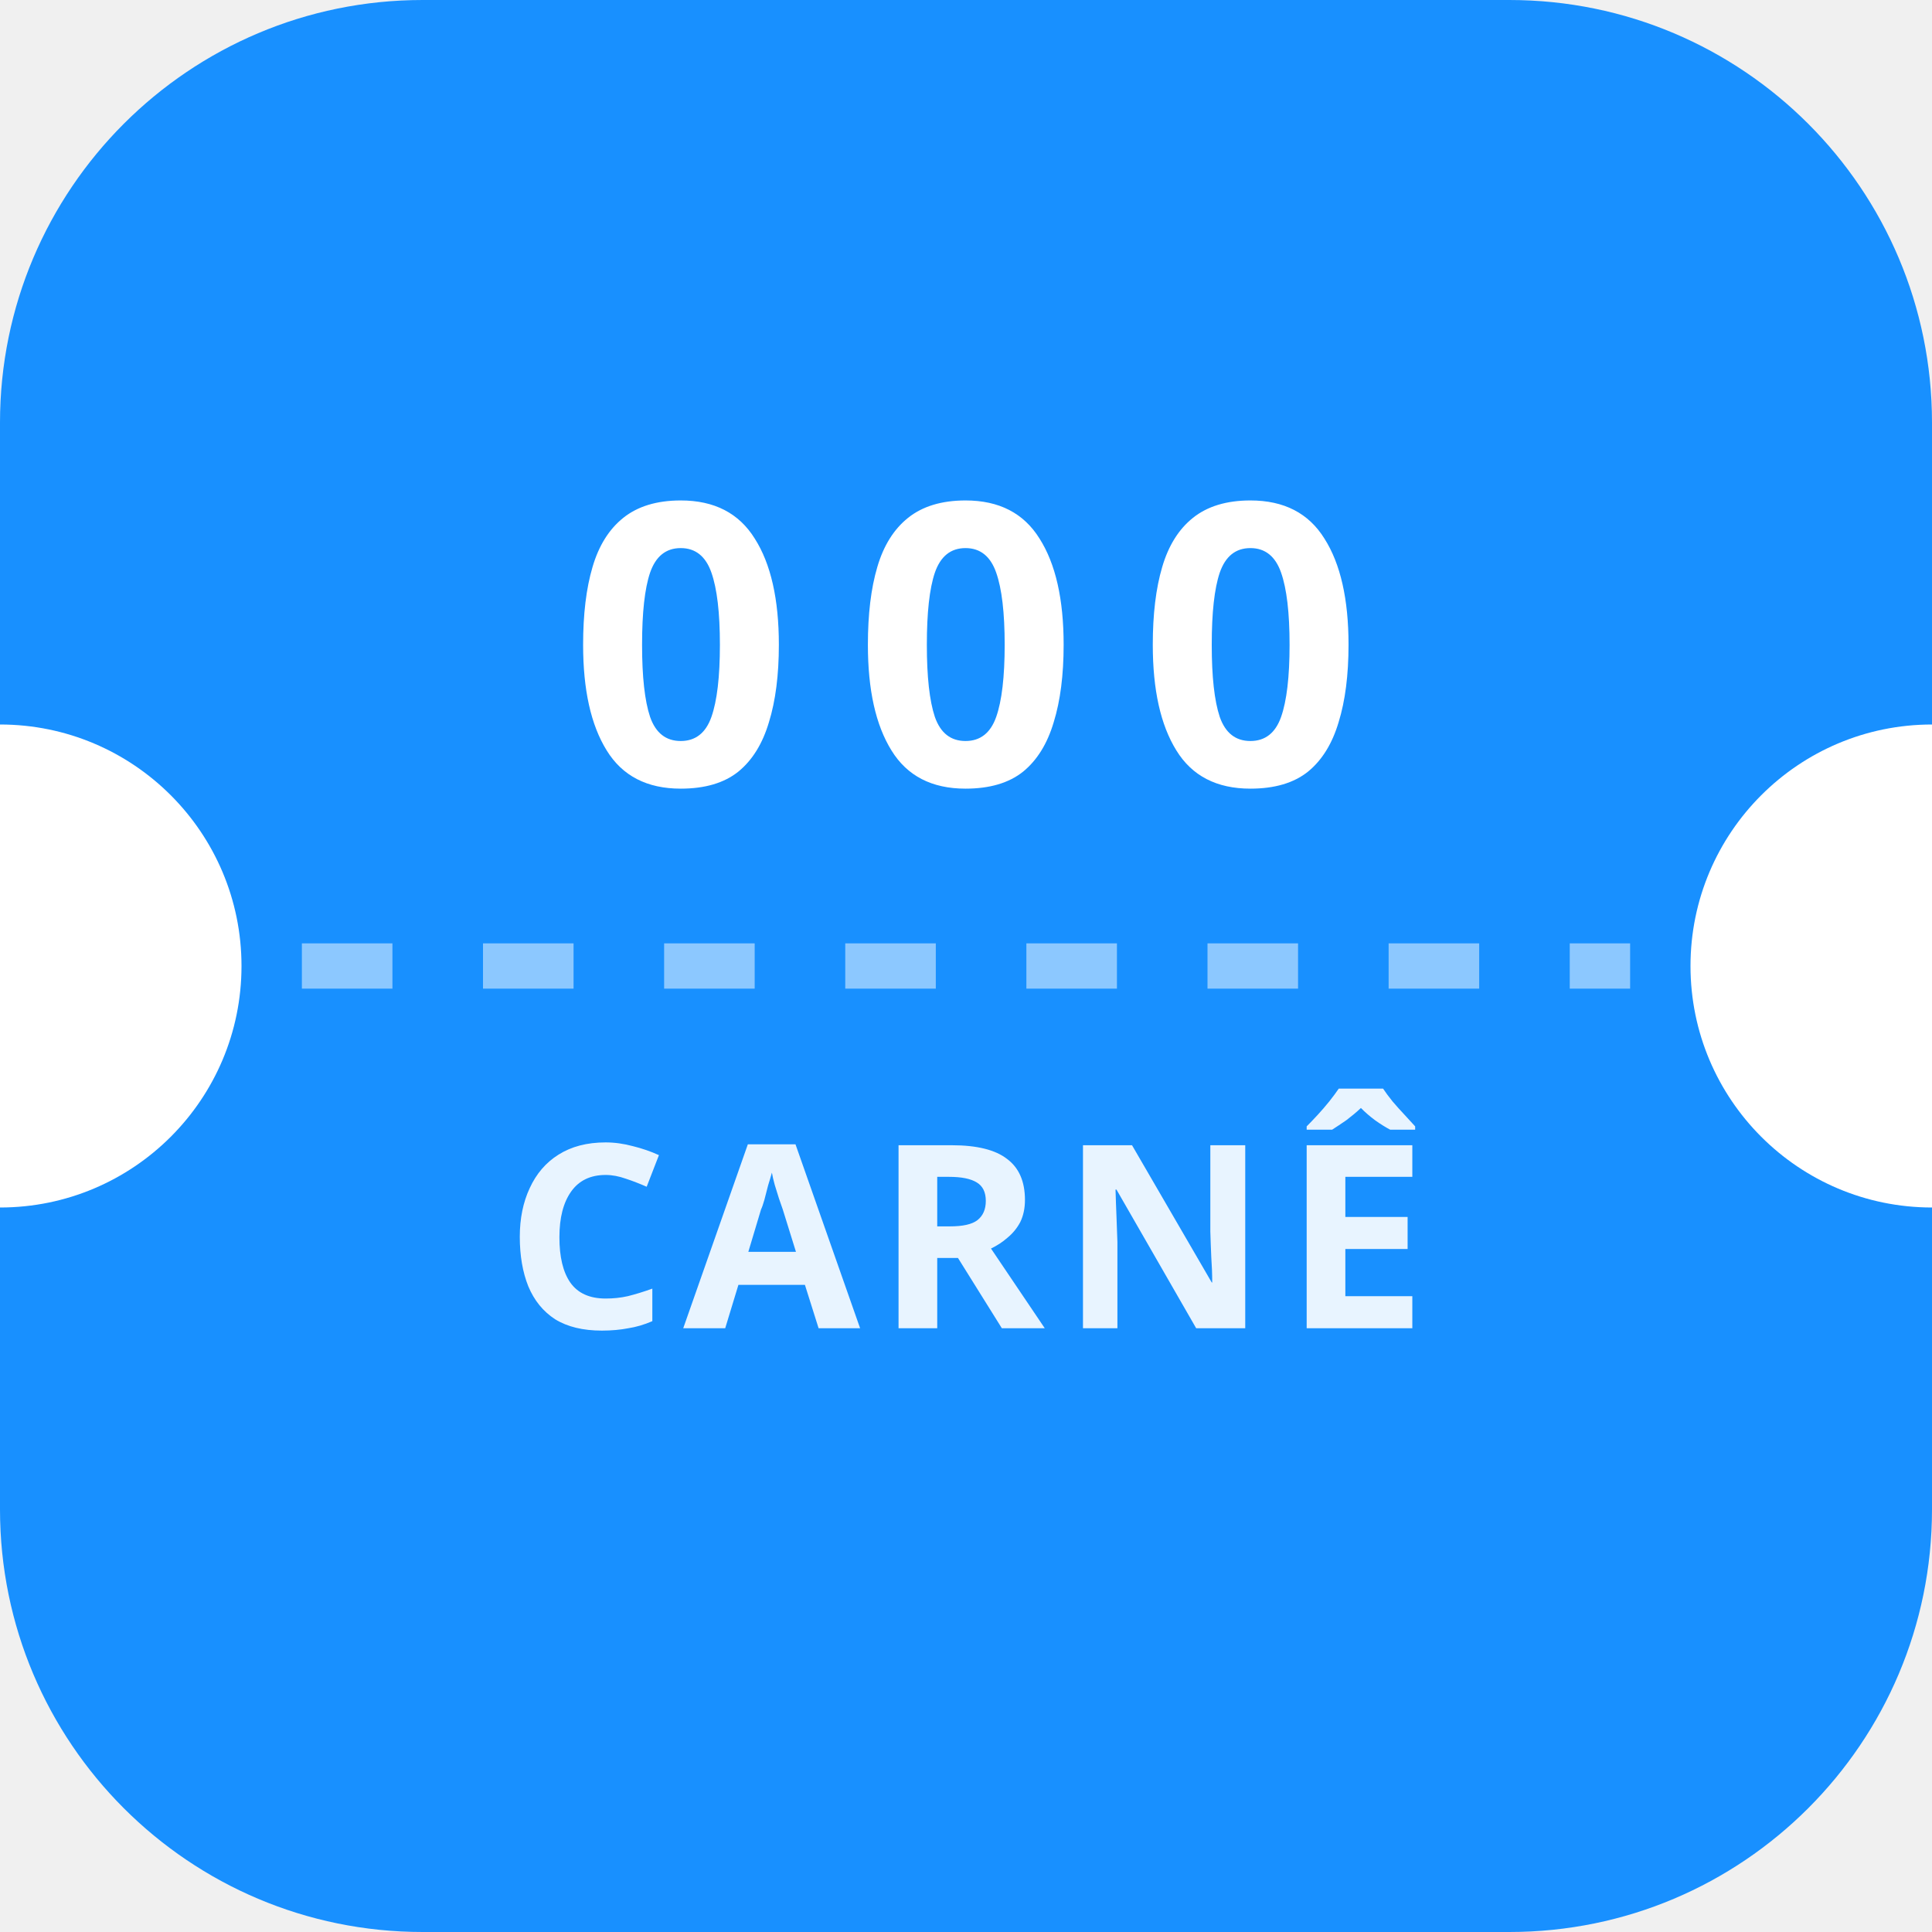
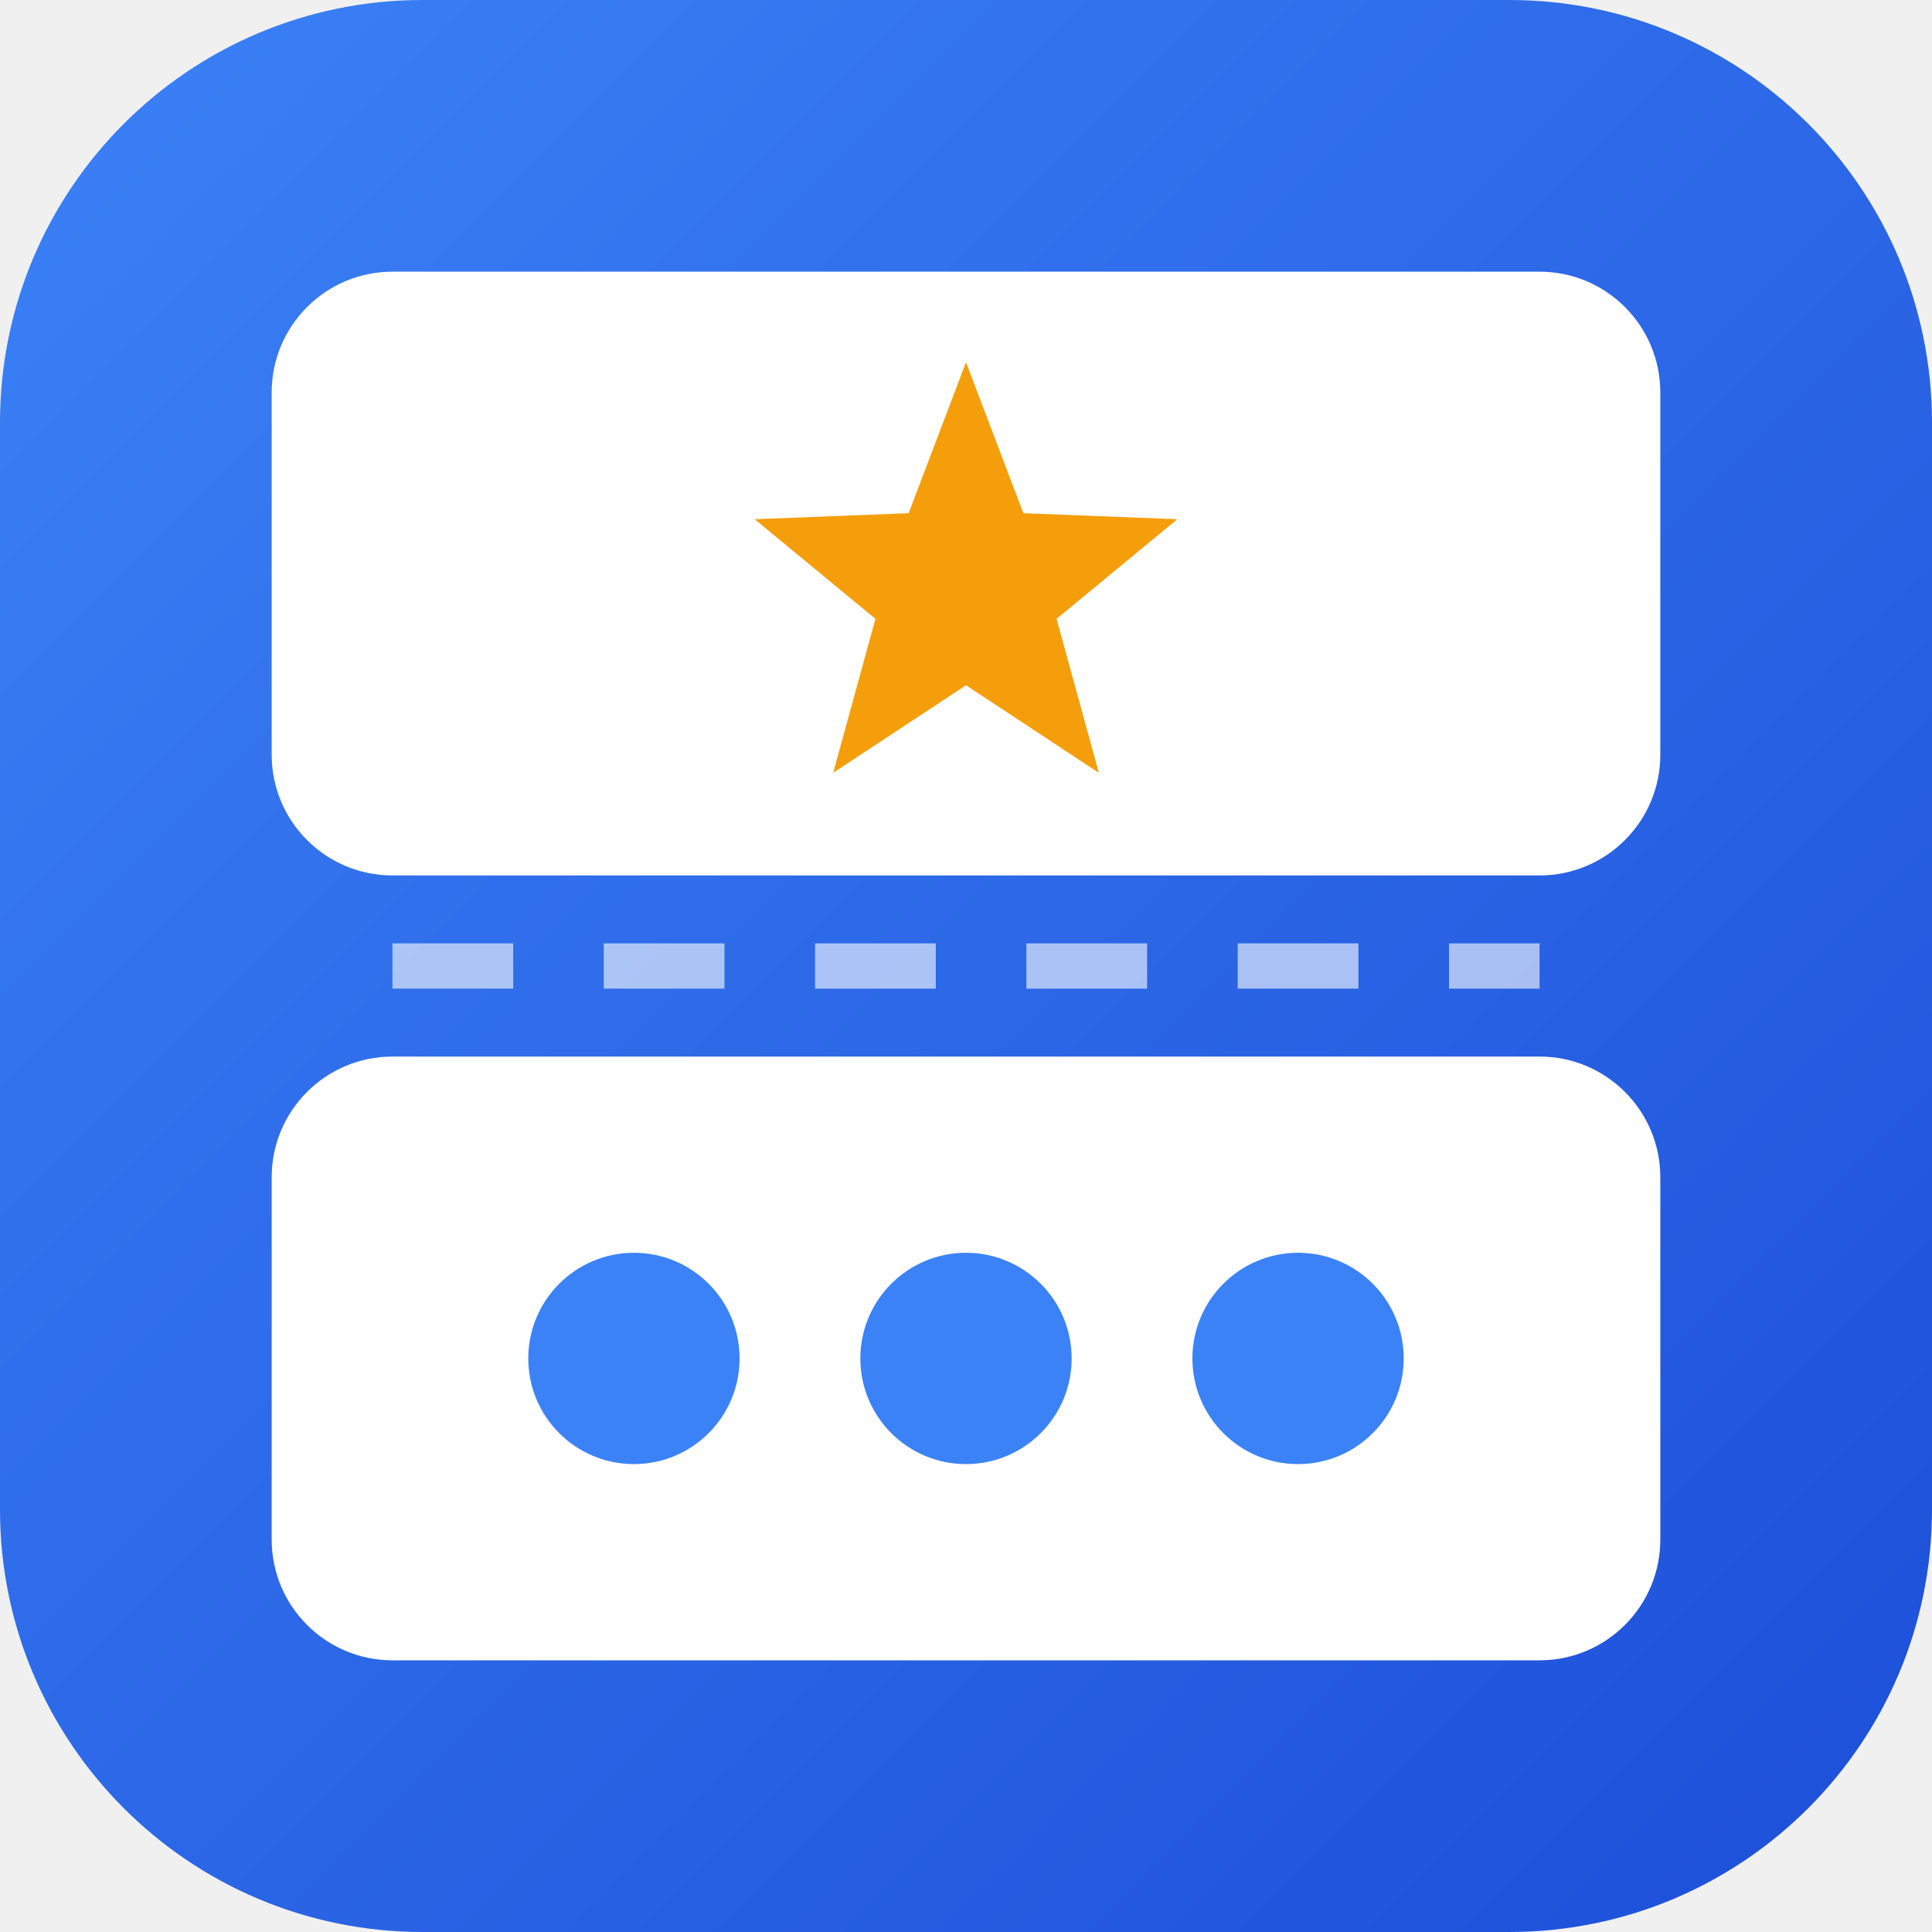
<svg xmlns="http://www.w3.org/2000/svg" viewBox="0 0 64 64">
-   <rect width="64" height="64" rx="14" fill="#1890ff" />
-   <circle cx="0" cy="32" r="8" fill="white" />
-   <circle cx="64" cy="32" r="8" fill="white" />
-   <line x1="10" y1="32" x2="54" y2="32" stroke="white" stroke-width="1.5" stroke-dasharray="3 3" opacity="0.5" />
-   <text x="32" y="26" text-anchor="middle" font-family="system-ui, sans-serif" font-weight="700" font-size="13" fill="white" letter-spacing="2">000</text>
-   <text x="32" y="44" text-anchor="middle" font-family="system-ui, sans-serif" font-weight="600" font-size="8.5" fill="white" opacity="0.9" letter-spacing="0.5">CARNÊ</text>
+   <defs>
+     <linearGradient id="g" x1="0%" y1="0%" x2="100%" y2="100%">
+       <stop offset="0%" stop-color="#3b82f6" />
+       <stop offset="100%" stop-color="#1d4ed8" />
+     </linearGradient>
+   </defs>
+   <rect width="64" height="64" rx="14" fill="url(#g)" />
+   <rect x="9" y="9" width="46" height="20" rx="4" fill="white" />
+   <rect x="9" y="35" width="46" height="20" rx="4" fill="white" />
+   <line x1="13" y1="32" x2="51" y2="32" stroke="white" stroke-width="1.5" stroke-dasharray="4 3" opacity="0.6" />
+   <path d="M32 12 L33.9 17 L39 17.2 L35 20.5 L36.4 25.6            L32 22.7 L27.6 25.6 L29 20.5 L25 17.2 L30.1 17 Z" fill="#f59e0b" />
+   <circle cx="21" cy="45" r="3.5" fill="#3b82f6" />
+   <circle cx="32" cy="45" r="3.5" fill="#3b82f6" />
+   <circle cx="43" cy="45" r="3.5" fill="#3b82f6" />
</svg>
